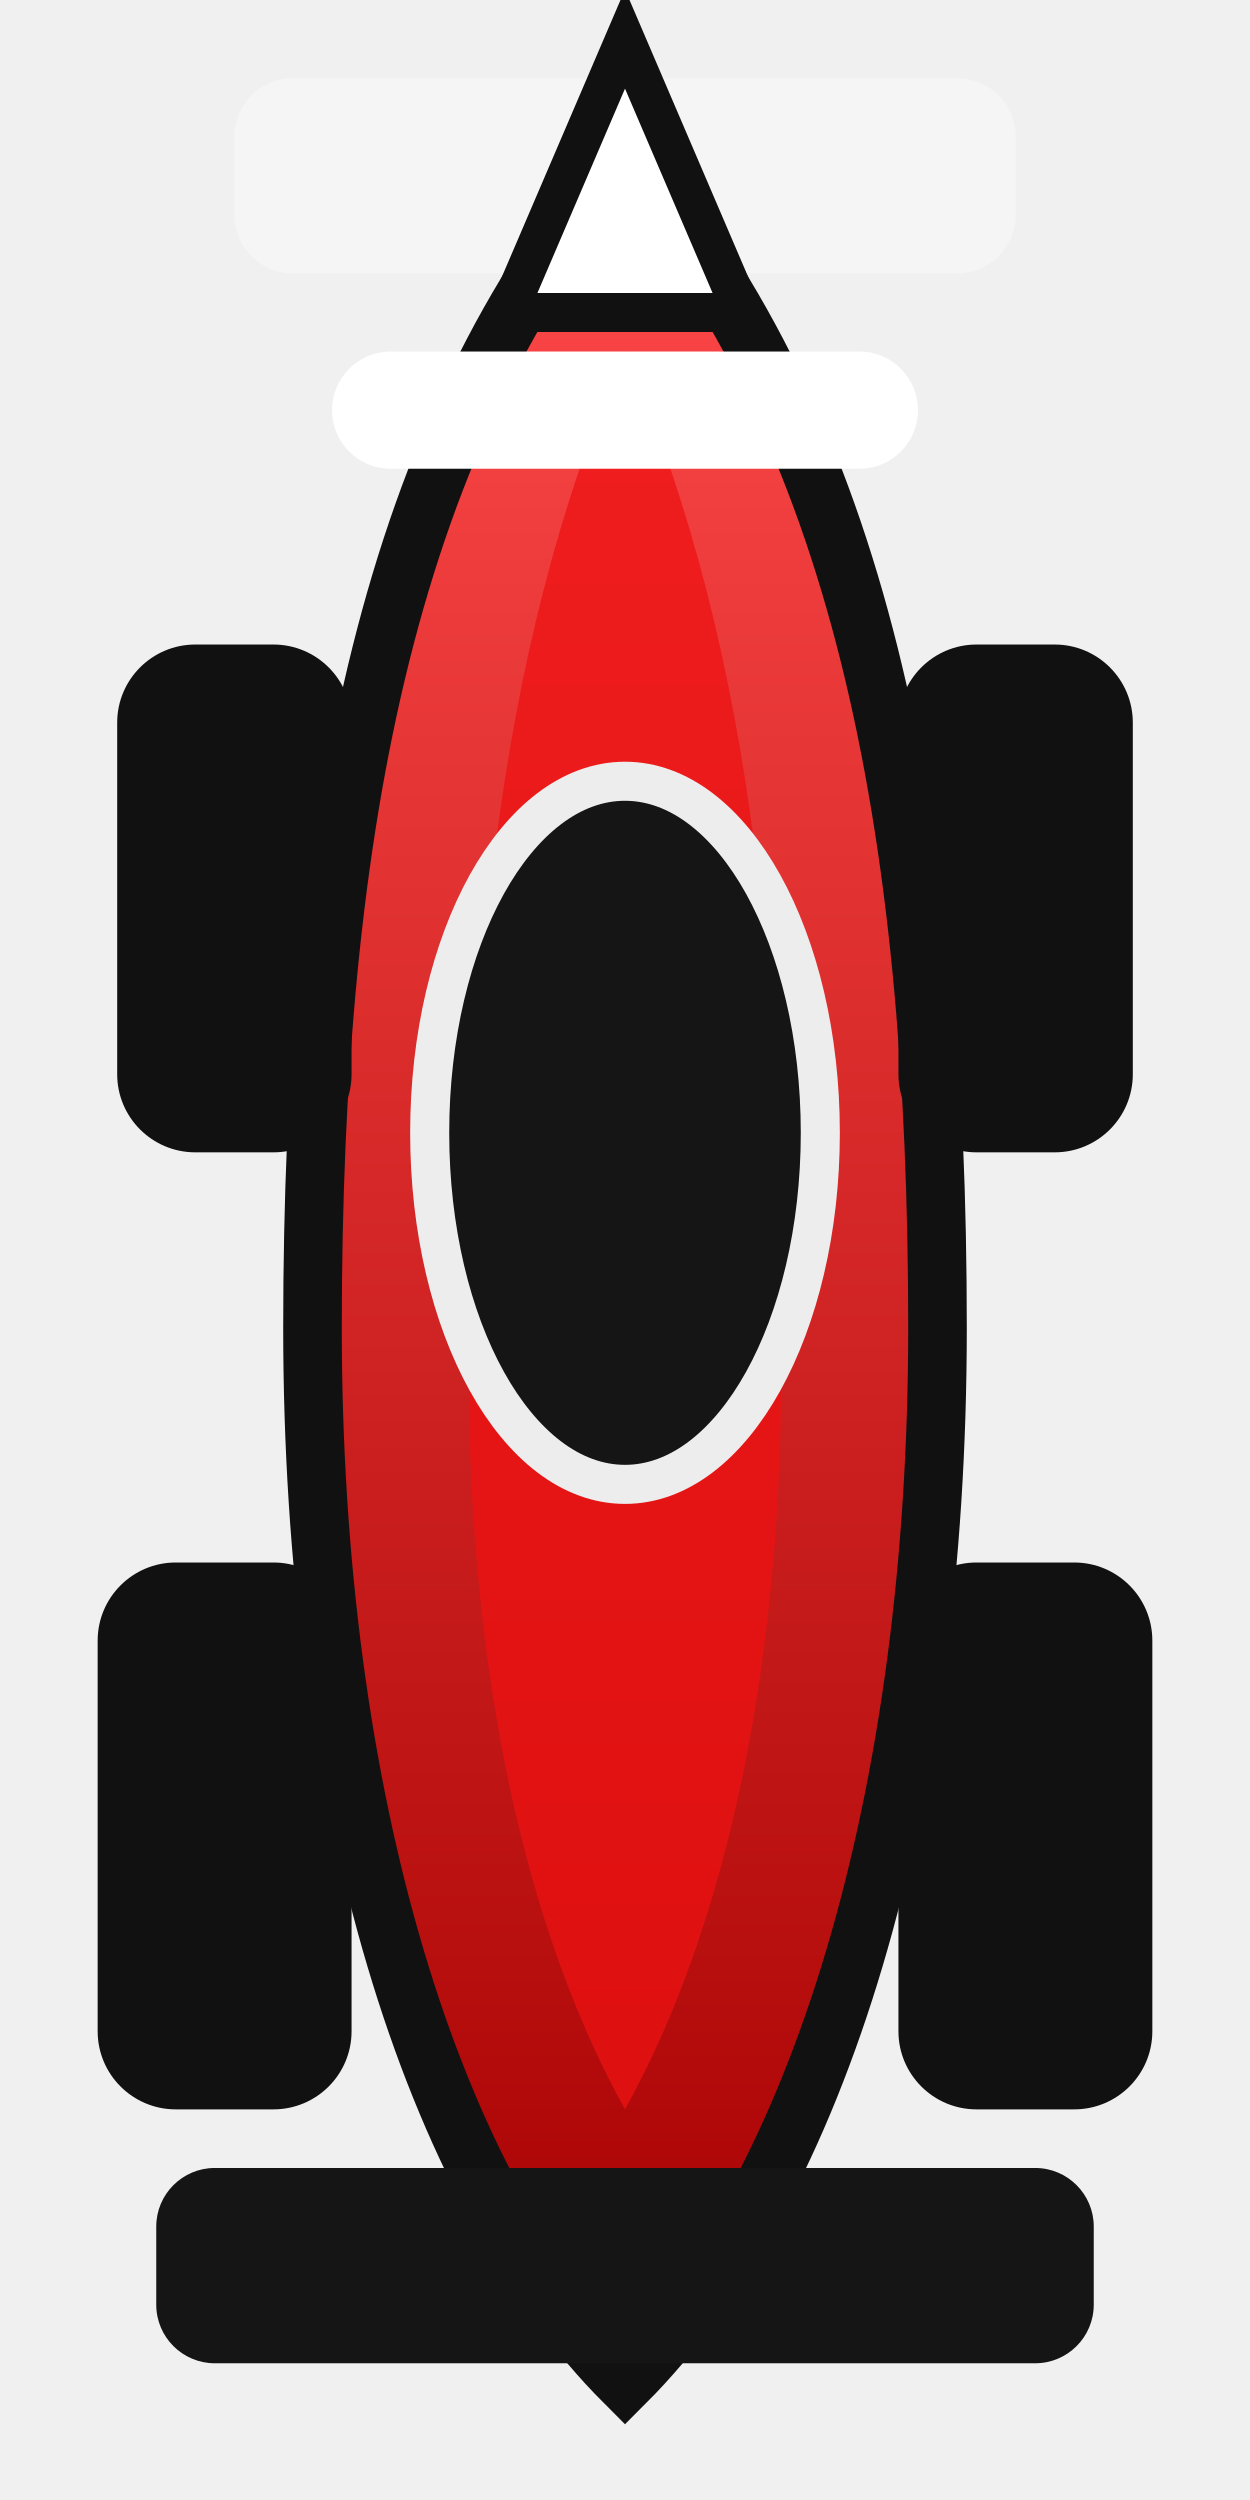
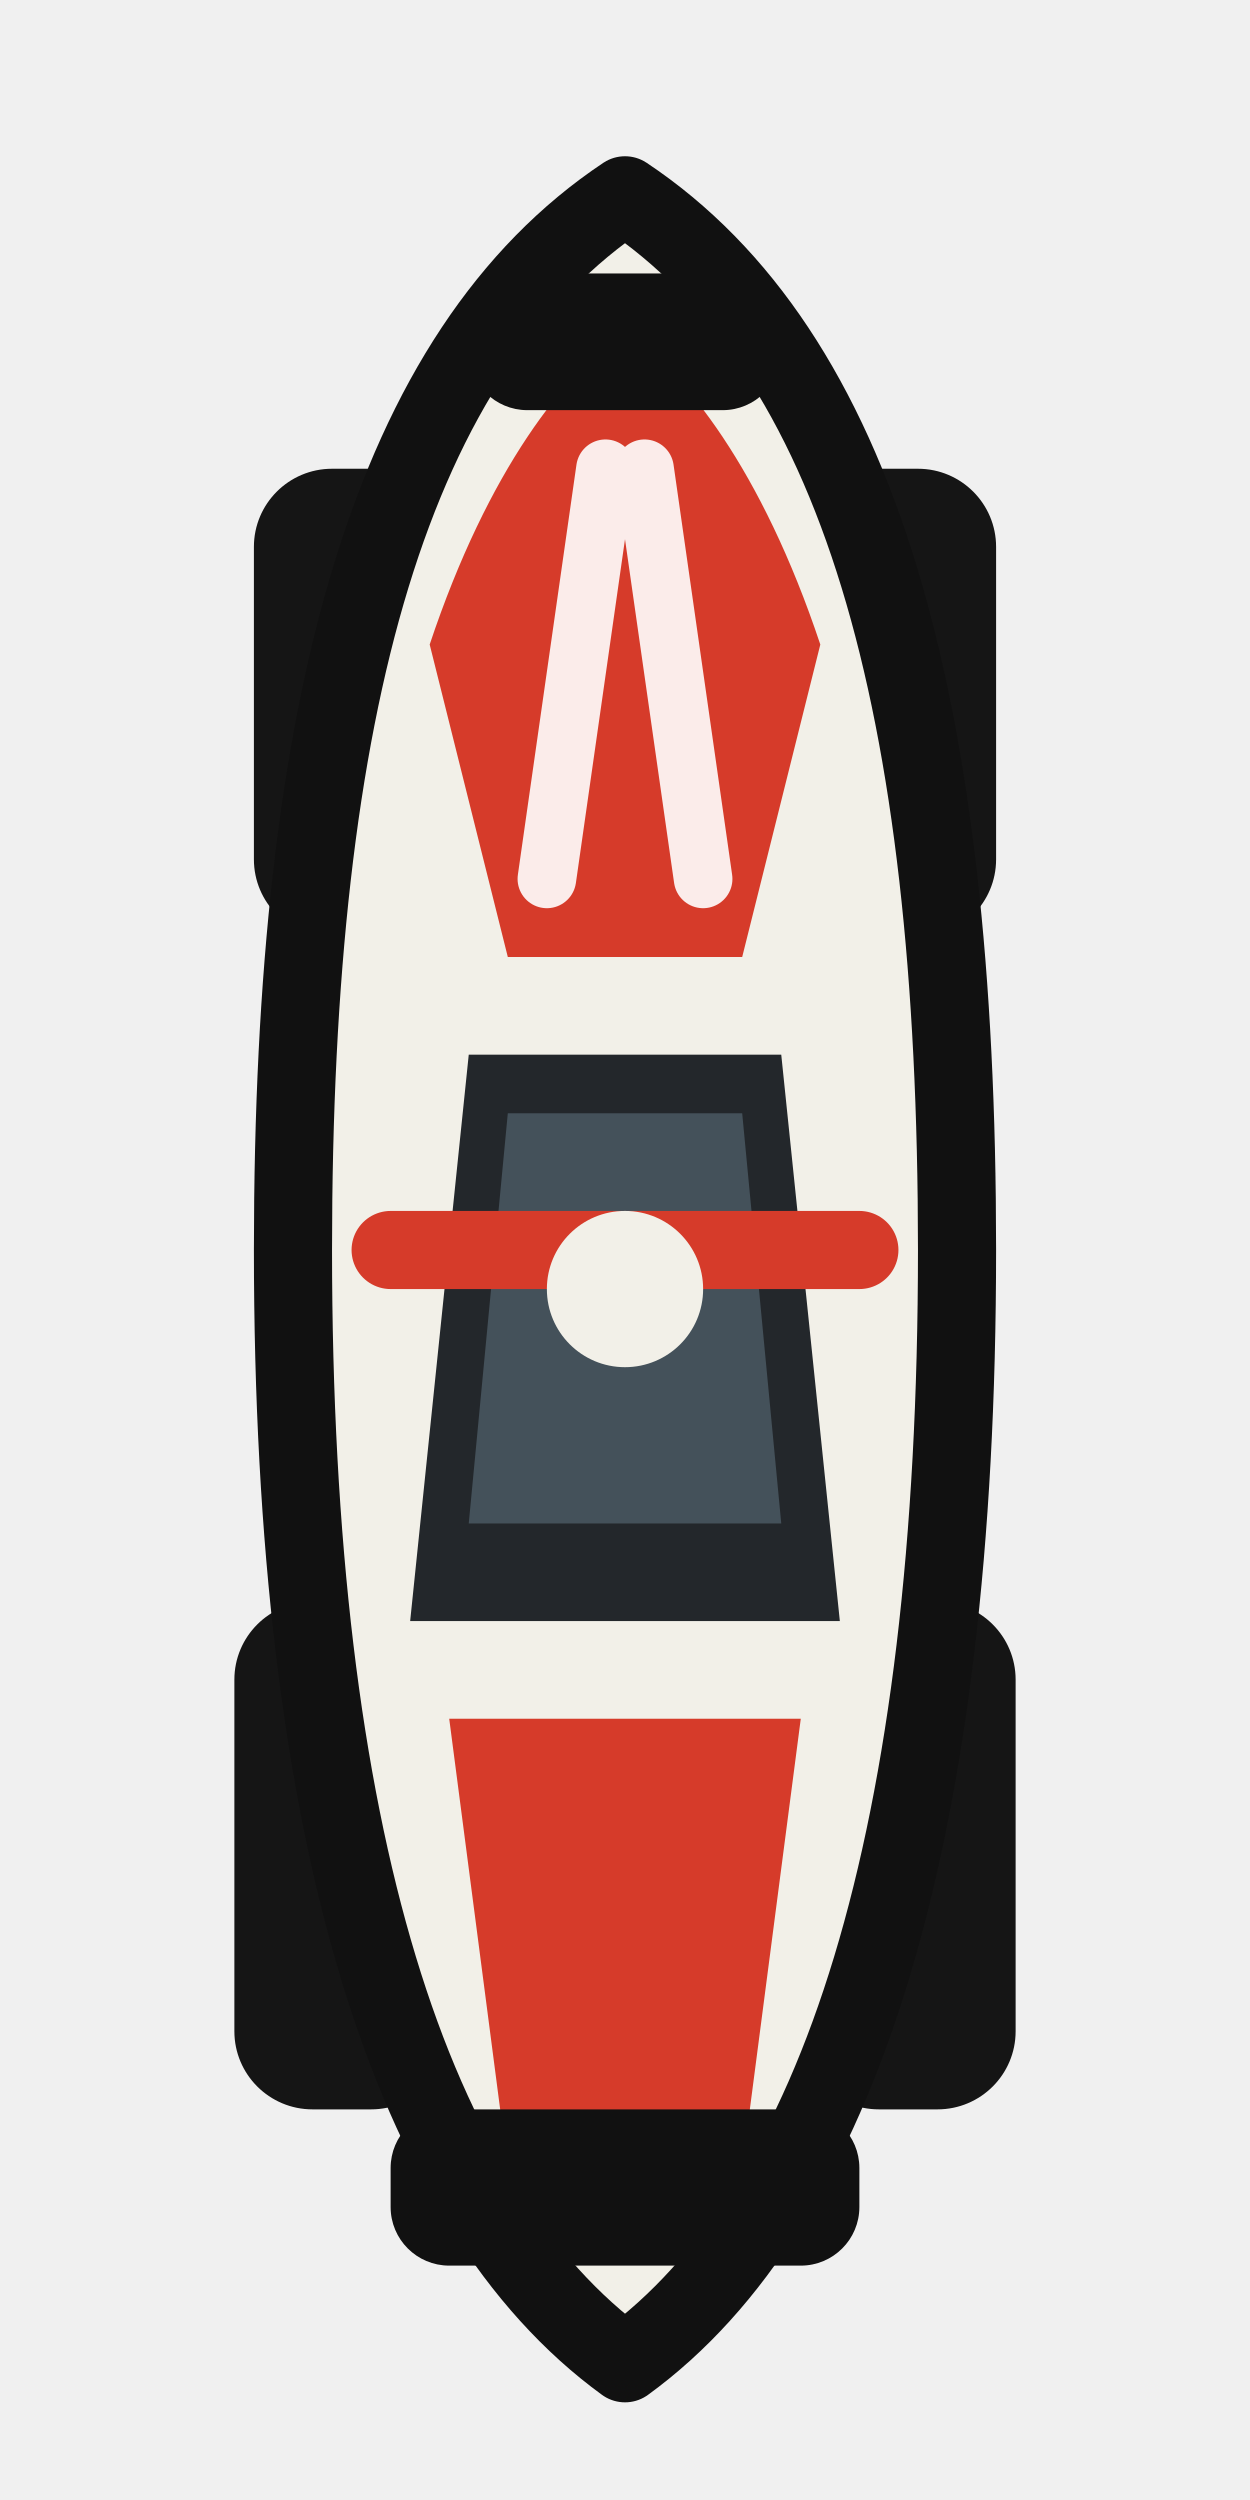
<svg xmlns="http://www.w3.org/2000/svg" viewBox="0 0 64 128">
-   <defs>
-     <linearGradient id="body" x1="0" x2="0" y1="0" y2="1">
-       <stop offset="0" stop-color="#ff4a4a" />
-       <stop offset="1" stop-color="#a60000" />
-     </linearGradient>
-   </defs>
-   <rect x="12" y="4" width="40" height="10" rx="3" fill="#f5f5f5" />
-   <path d="M32 8 C44 22 48 42 48 68 C48 92 42 112 32 122 C22 112 16 92 16 68 C16 42 20 22 32 8 Z" fill="url(#body)" stroke="#111" stroke-width="3" />
-   <path d="M32 18 C39 34 40 52 40 70 C40 86 37 99 32 108 C27 99 24 86 24 70 C24 52 25 34 32 18 Z" fill="#e11" opacity="0.75" />
-   <ellipse cx="32" cy="58" rx="10" ry="18" fill="#151515" stroke="#ededed" stroke-width="2" />
-   <rect x="6" y="33" width="12" height="26" rx="4" fill="#111" />
-   <rect x="46" y="33" width="12" height="26" rx="4" fill="#111" />
-   <rect x="5" y="80" width="13" height="28" rx="4" fill="#111" />
-   <rect x="46" y="80" width="13" height="28" rx="4" fill="#111" />
-   <rect x="8" y="111" width="48" height="10" rx="3" fill="#151515" />
-   <rect x="17" y="18" width="30" height="6" rx="3" fill="#ffffff" />
-   <path d="M32 2 L38 16 L26 16 Z" fill="#ffffff" stroke="#111" stroke-width="2" />
+   <rect x="13" y="24" width="10" height="24" rx="4" fill="#151515" />
+   <rect x="41" y="24" width="10" height="24" rx="4" fill="#151515" />
+   <rect x="12" y="82" width="11" height="26" rx="4" fill="#151515" />
+   <rect x="41" y="82" width="11" height="26" rx="4" fill="#151515" />
+   <path d="M32 10 C44 18 49 36 49 64 C49 94 43 113 32 121 C21 113 15 94 15 64 C15 36 20 18 32 10 Z" fill="#f2f0e8" stroke="#111111" stroke-width="4" stroke-linejoin="round" />
+   <path d="M22 33 C25 24 29 19 32 17 C35 19 39 24 42 33 L38 49 L26 49 Z" fill="#d63b2a" />
+   <path d="M24 54 L40 54 L43 83 L21 83 Z" fill="#23272b" />
+   <path d="M26 57 L38 57 L40 78 L24 78 Z" fill="#44515a" />
+   <path d="M23 88 L41 88 L38 111 L26 111 Z" fill="#d63b2a" />
+   <rect x="24" y="14" width="16" height="7" rx="3" fill="#111111" />
+   <rect x="20" y="108" width="24" height="8" rx="3" fill="#111111" />
+   <path d="M20 64 H44" stroke="#d63b2a" stroke-width="4" stroke-linecap="round" />
+   <path d="M31 24 L28 45 M33 24 L36 45" stroke="#ffffff" stroke-width="3" stroke-linecap="round" opacity="0.9" />
+   <circle cx="32" cy="66" r="4" fill="#f2f0e8" />
</svg>
